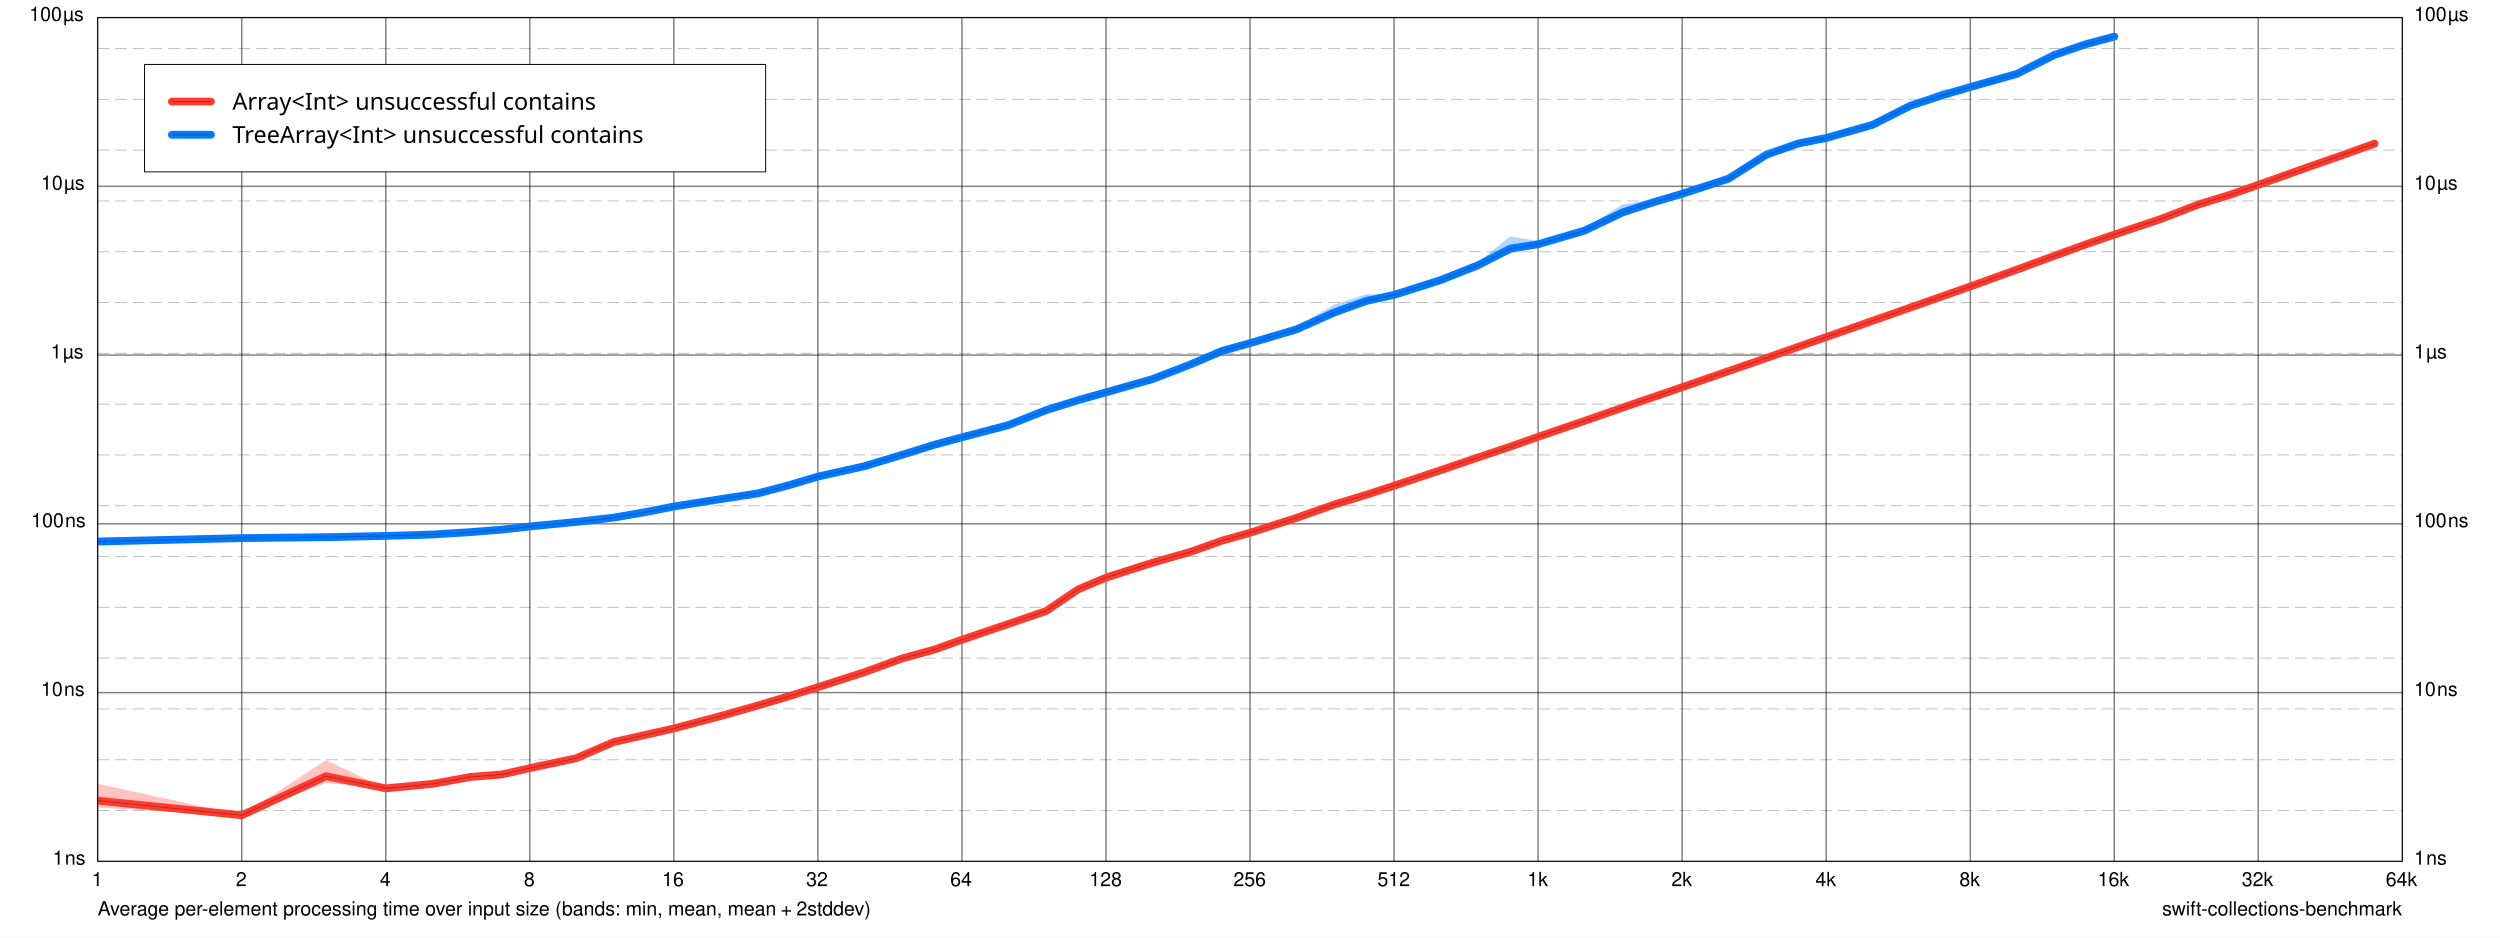
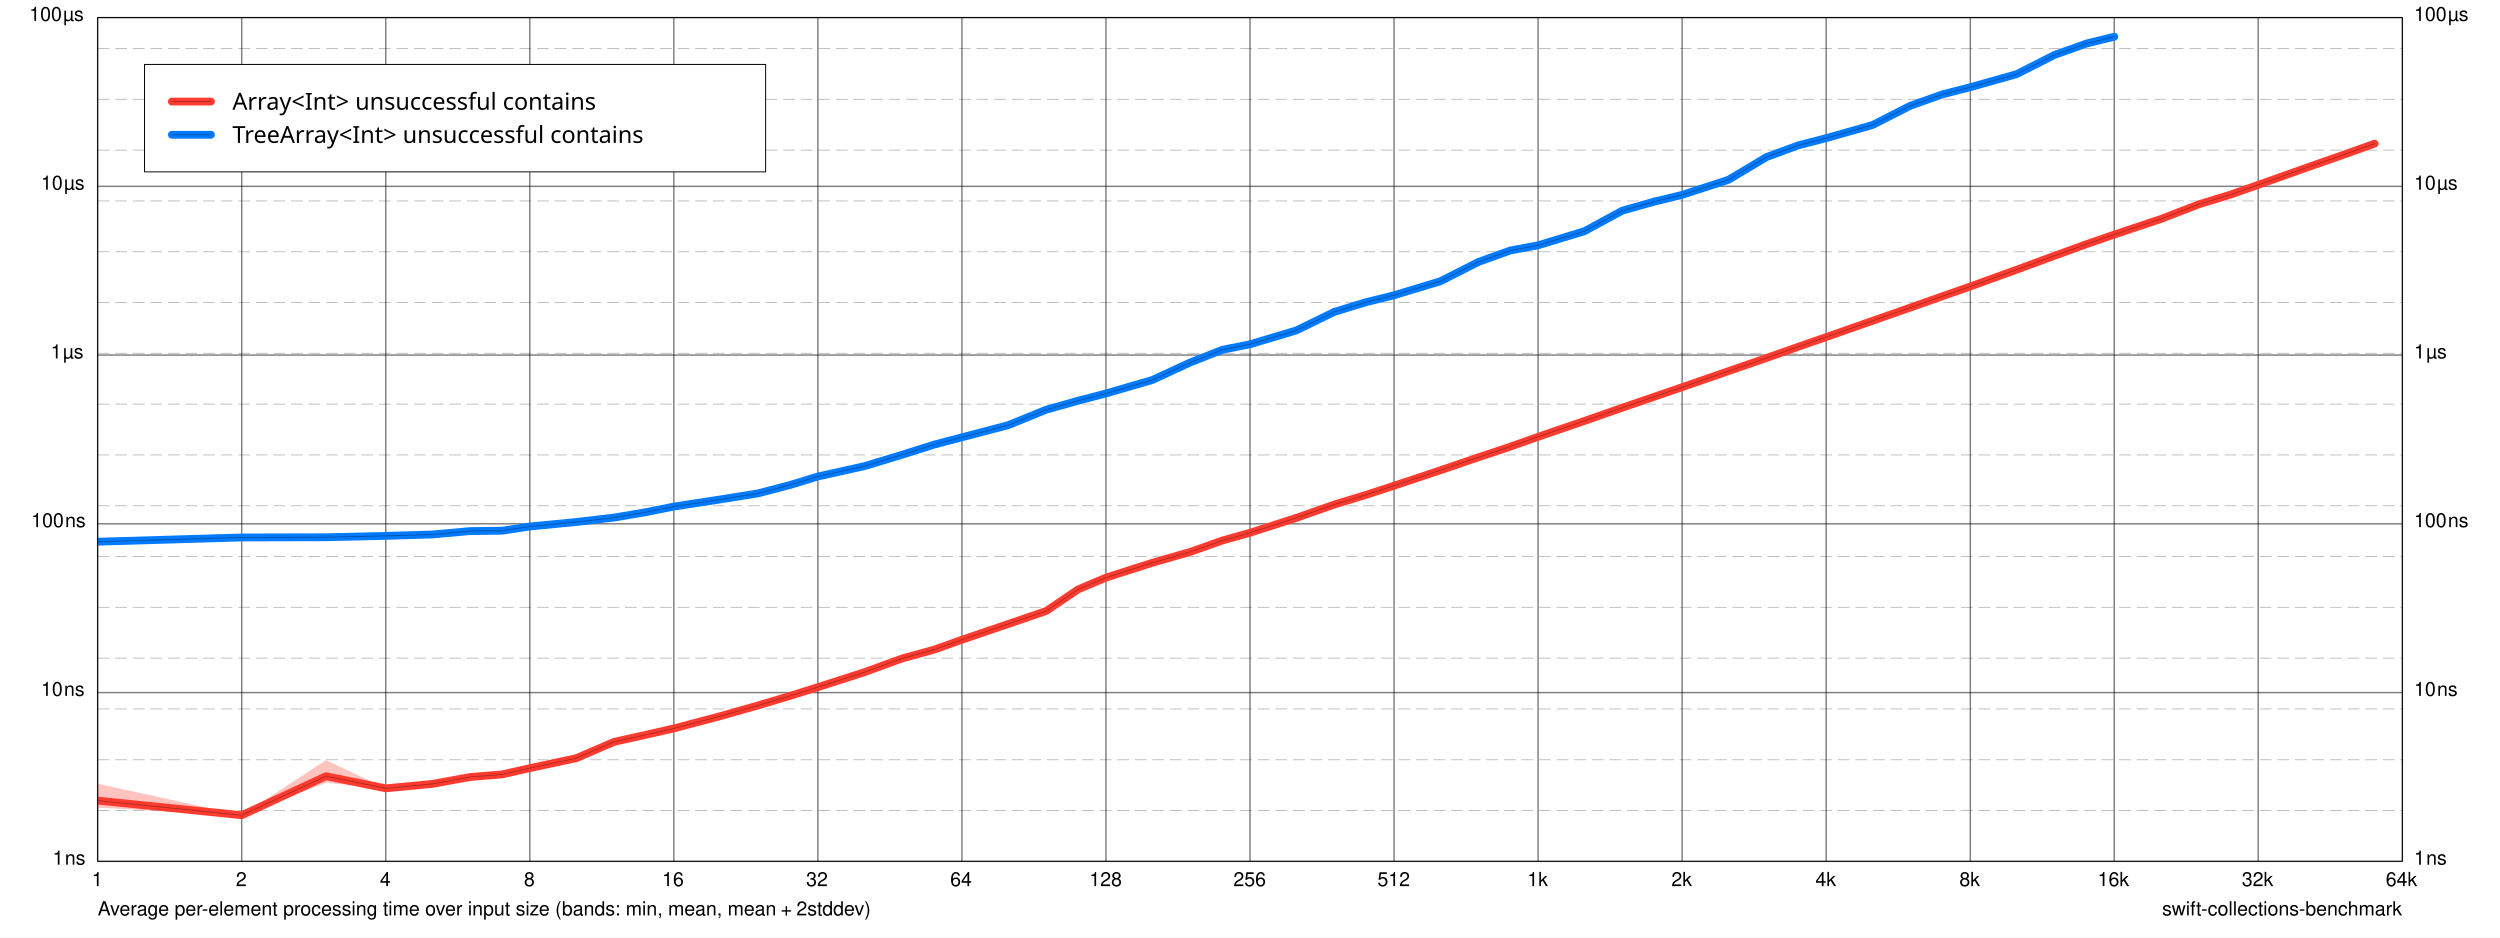
<svg xmlns="http://www.w3.org/2000/svg" xmlns:xlink="http://www.w3.org/1999/xlink" width="1280.0px" height="480.0px" viewBox="0.0 0.0 1280.0 480.0" version="1.1">
  <path d="M 0 0 L 0 480 L 1280 480 L 1280 0 z" fill="#FFFFFF" fill-opacity="1.0" stroke="none" />
  <text x="50" y="468.7" font-family="Helvetica" font-size="10" font-weight="normal" font-style="normal" fill="#000000" fill-opacity="1">Average per-element processing time over input size (bands: min, mean, mean + 2stddev)</text>
  <a xlink:href="https://github.com/apple/swift-collections-benchmark">
    <text x="1107" y="468.7" font-family="Helvetica" font-size="10" font-weight="normal" font-style="normal" fill="#000000" fill-opacity="1">swift-collections-benchmark</text>
  </a>
  <path d="M 50 9 L 50 441" fill="none" stroke-width="0.75" stroke="#000000" stroke-opacity="0.498" stroke-linecap="butt" stroke-linejoin="round" />
  <text x="47" y="453.7" font-family="Helvetica" font-size="10" font-weight="normal" font-style="normal" fill="#000000" fill-opacity="1">1</text>
  <path d="M 123.75 9 L 123.75 441" fill="none" stroke-width="0.75" stroke="#000000" stroke-opacity="0.498" stroke-linecap="butt" stroke-linejoin="round" />
  <text x="120.75" y="453.7" font-family="Helvetica" font-size="10" font-weight="normal" font-style="normal" fill="#000000" fill-opacity="1">2</text>
  <path d="M 197.5 9 L 197.5 441" fill="none" stroke-width="0.75" stroke="#000000" stroke-opacity="0.498" stroke-linecap="butt" stroke-linejoin="round" />
  <text x="194.5" y="453.7" font-family="Helvetica" font-size="10" font-weight="normal" font-style="normal" fill="#000000" fill-opacity="1">4</text>
  <path d="M 271.25 9 L 271.25 441" fill="none" stroke-width="0.75" stroke="#000000" stroke-opacity="0.498" stroke-linecap="butt" stroke-linejoin="round" />
  <text x="268.25" y="453.7" font-family="Helvetica" font-size="10" font-weight="normal" font-style="normal" fill="#000000" fill-opacity="1">8</text>
  <path d="M 345 9 L 345 441" fill="none" stroke-width="0.75" stroke="#000000" stroke-opacity="0.498" stroke-linecap="butt" stroke-linejoin="round" />
  <text x="339" y="453.7" font-family="Helvetica" font-size="10" font-weight="normal" font-style="normal" fill="#000000" fill-opacity="1">16</text>
  <path d="M 418.75 9 L 418.75 441" fill="none" stroke-width="0.75" stroke="#000000" stroke-opacity="0.498" stroke-linecap="butt" stroke-linejoin="round" />
  <text x="412.75" y="453.7" font-family="Helvetica" font-size="10" font-weight="normal" font-style="normal" fill="#000000" fill-opacity="1">32</text>
  <path d="M 492.5 9 L 492.5 441" fill="none" stroke-width="0.75" stroke="#000000" stroke-opacity="0.498" stroke-linecap="butt" stroke-linejoin="round" />
  <text x="486.5" y="453.7" font-family="Helvetica" font-size="10" font-weight="normal" font-style="normal" fill="#000000" fill-opacity="1">64</text>
  <path d="M 566.25 9 L 566.25 441" fill="none" stroke-width="0.75" stroke="#000000" stroke-opacity="0.498" stroke-linecap="butt" stroke-linejoin="round" />
  <text x="557.75" y="453.7" font-family="Helvetica" font-size="10" font-weight="normal" font-style="normal" fill="#000000" fill-opacity="1">128</text>
  <path d="M 640 9 L 640 441" fill="none" stroke-width="0.75" stroke="#000000" stroke-opacity="0.498" stroke-linecap="butt" stroke-linejoin="round" />
  <text x="631.5" y="453.7" font-family="Helvetica" font-size="10" font-weight="normal" font-style="normal" fill="#000000" fill-opacity="1">256</text>
  <path d="M 713.75 9 L 713.75 441" fill="none" stroke-width="0.75" stroke="#000000" stroke-opacity="0.498" stroke-linecap="butt" stroke-linejoin="round" />
  <text x="705.25" y="453.7" font-family="Helvetica" font-size="10" font-weight="normal" font-style="normal" fill="#000000" fill-opacity="1">512</text>
  <path d="M 787.5 9 L 787.5 441" fill="none" stroke-width="0.75" stroke="#000000" stroke-opacity="0.498" stroke-linecap="butt" stroke-linejoin="round" />
  <text x="782" y="453.7" font-family="Helvetica" font-size="10" font-weight="normal" font-style="normal" fill="#000000" fill-opacity="1">1k</text>
  <path d="M 861.25 9 L 861.25 441" fill="none" stroke-width="0.75" stroke="#000000" stroke-opacity="0.498" stroke-linecap="butt" stroke-linejoin="round" />
  <text x="855.75" y="453.7" font-family="Helvetica" font-size="10" font-weight="normal" font-style="normal" fill="#000000" fill-opacity="1">2k</text>
  <path d="M 935 9 L 935 441" fill="none" stroke-width="0.75" stroke="#000000" stroke-opacity="0.498" stroke-linecap="butt" stroke-linejoin="round" />
  <text x="929.5" y="453.7" font-family="Helvetica" font-size="10" font-weight="normal" font-style="normal" fill="#000000" fill-opacity="1">4k</text>
  <path d="M 1008.8 9 L 1008.8 441" fill="none" stroke-width="0.75" stroke="#000000" stroke-opacity="0.498" stroke-linecap="butt" stroke-linejoin="round" />
  <text x="1003.2" y="453.7" font-family="Helvetica" font-size="10" font-weight="normal" font-style="normal" fill="#000000" fill-opacity="1">8k</text>
  <path d="M 1082.5 9 L 1082.5 441" fill="none" stroke-width="0.75" stroke="#000000" stroke-opacity="0.498" stroke-linecap="butt" stroke-linejoin="round" />
  <text x="1074" y="453.7" font-family="Helvetica" font-size="10" font-weight="normal" font-style="normal" fill="#000000" fill-opacity="1">16k</text>
  <path d="M 1156.2 9 L 1156.2 441" fill="none" stroke-width="0.75" stroke="#000000" stroke-opacity="0.498" stroke-linecap="butt" stroke-linejoin="round" />
  <text x="1147.8" y="453.7" font-family="Helvetica" font-size="10" font-weight="normal" font-style="normal" fill="#000000" fill-opacity="1">32k</text>
  <path d="M 1230 9 L 1230 441" fill="none" stroke-width="0.75" stroke="#000000" stroke-opacity="0.498" stroke-linecap="butt" stroke-linejoin="round" />
  <text x="1221.5" y="453.7" font-family="Helvetica" font-size="10" font-weight="normal" font-style="normal" fill="#000000" fill-opacity="1">64k</text>
  <path d="M 50 441 L 1230 441" fill="none" stroke-width="0.75" stroke="#000000" stroke-opacity="0.498" stroke-linecap="butt" stroke-linejoin="round" />
  <text x="27" y="442.7" font-family="Helvetica" font-size="10" font-weight="normal" font-style="normal" fill="#000000" fill-opacity="1">1 ns</text>
  <text x="1236" y="442.7" font-family="Helvetica" font-size="10" font-weight="normal" font-style="normal" fill="#000000" fill-opacity="1">1 ns</text>
  <path d="M 50 354.6 L 1230 354.6" fill="none" stroke-width="0.75" stroke="#000000" stroke-opacity="0.498" stroke-linecap="butt" stroke-linejoin="round" />
  <text x="21" y="356.3" font-family="Helvetica" font-size="10" font-weight="normal" font-style="normal" fill="#000000" fill-opacity="1">10 ns</text>
  <text x="1236" y="356.3" font-family="Helvetica" font-size="10" font-weight="normal" font-style="normal" fill="#000000" fill-opacity="1">10 ns</text>
  <path d="M 50 268.2 L 1230 268.2" fill="none" stroke-width="0.75" stroke="#000000" stroke-opacity="0.498" stroke-linecap="butt" stroke-linejoin="round" />
  <text x="16" y="269.9" font-family="Helvetica" font-size="10" font-weight="normal" font-style="normal" fill="#000000" fill-opacity="1">100 ns</text>
  <text x="1236" y="269.9" font-family="Helvetica" font-size="10" font-weight="normal" font-style="normal" fill="#000000" fill-opacity="1">100 ns</text>
  <path d="M 50 181.8 L 1230 181.8" fill="none" stroke-width="0.75" stroke="#000000" stroke-opacity="0.498" stroke-linecap="butt" stroke-linejoin="round" />
  <text x="26" y="183.5" font-family="Helvetica" font-size="10" font-weight="normal" font-style="normal" fill="#000000" fill-opacity="1">1 µs</text>
  <text x="1236" y="183.5" font-family="Helvetica" font-size="10" font-weight="normal" font-style="normal" fill="#000000" fill-opacity="1">1 µs</text>
  <path d="M 50 95.4 L 1230 95.4" fill="none" stroke-width="0.75" stroke="#000000" stroke-opacity="0.498" stroke-linecap="butt" stroke-linejoin="round" />
  <text x="21" y="97.1" font-family="Helvetica" font-size="10" font-weight="normal" font-style="normal" fill="#000000" fill-opacity="1">10 µs</text>
  <text x="1236" y="97.1" font-family="Helvetica" font-size="10" font-weight="normal" font-style="normal" fill="#000000" fill-opacity="1">10 µs</text>
  <path d="M 50 9 L 1230 9" fill="none" stroke-width="0.75" stroke="#000000" stroke-opacity="0.498" stroke-linecap="butt" stroke-linejoin="round" />
  <text x="15" y="10.7" font-family="Helvetica" font-size="10" font-weight="normal" font-style="normal" fill="#000000" fill-opacity="1">100 µs</text>
  <text x="1236" y="10.7" font-family="Helvetica" font-size="10" font-weight="normal" font-style="normal" fill="#000000" fill-opacity="1">100 µs</text>
  <path d="M 50 414.99 L 1230 414.99" fill="none" stroke-width="0.5" stroke="#000000" stroke-opacity="0.259" stroke-linecap="butt" stroke-linejoin="round" stroke-dasharray="6 3" stroke-dashoffset="0" />
  <path d="M 50 388.98 L 1230 388.98" fill="none" stroke-width="0.5" stroke="#000000" stroke-opacity="0.259" stroke-linecap="butt" stroke-linejoin="round" stroke-dasharray="6 3" stroke-dashoffset="0" />
  <path d="M 50 362.97 L 1230 362.97" fill="none" stroke-width="0.5" stroke="#000000" stroke-opacity="0.259" stroke-linecap="butt" stroke-linejoin="round" stroke-dasharray="6 3" stroke-dashoffset="0" />
  <path d="M 50 336.96 L 1230 336.96" fill="none" stroke-width="0.5" stroke="#000000" stroke-opacity="0.259" stroke-linecap="butt" stroke-linejoin="round" stroke-dasharray="6 3" stroke-dashoffset="0" />
  <path d="M 50 310.96 L 1230 310.96" fill="none" stroke-width="0.5" stroke="#000000" stroke-opacity="0.259" stroke-linecap="butt" stroke-linejoin="round" stroke-dasharray="6 3" stroke-dashoffset="0" />
  <path d="M 50 284.95 L 1230 284.95" fill="none" stroke-width="0.5" stroke="#000000" stroke-opacity="0.259" stroke-linecap="butt" stroke-linejoin="round" stroke-dasharray="6 3" stroke-dashoffset="0" />
  <path d="M 50 258.94 L 1230 258.94" fill="none" stroke-width="0.5" stroke="#000000" stroke-opacity="0.259" stroke-linecap="butt" stroke-linejoin="round" stroke-dasharray="6 3" stroke-dashoffset="0" />
  <path d="M 50 232.93 L 1230 232.93" fill="none" stroke-width="0.5" stroke="#000000" stroke-opacity="0.259" stroke-linecap="butt" stroke-linejoin="round" stroke-dasharray="6 3" stroke-dashoffset="0" />
  <path d="M 50 206.92 L 1230 206.92" fill="none" stroke-width="0.5" stroke="#000000" stroke-opacity="0.259" stroke-linecap="butt" stroke-linejoin="round" stroke-dasharray="6 3" stroke-dashoffset="0" />
  <path d="M 50 180.91 L 1230 180.91" fill="none" stroke-width="0.5" stroke="#000000" stroke-opacity="0.259" stroke-linecap="butt" stroke-linejoin="round" stroke-dasharray="6 3" stroke-dashoffset="0" />
  <path d="M 50 154.9 L 1230 154.9" fill="none" stroke-width="0.5" stroke="#000000" stroke-opacity="0.259" stroke-linecap="butt" stroke-linejoin="round" stroke-dasharray="6 3" stroke-dashoffset="0" />
  <path d="M 50 128.89 L 1230 128.89" fill="none" stroke-width="0.5" stroke="#000000" stroke-opacity="0.259" stroke-linecap="butt" stroke-linejoin="round" stroke-dasharray="6 3" stroke-dashoffset="0" />
  <path d="M 50 102.88 L 1230 102.88" fill="none" stroke-width="0.5" stroke="#000000" stroke-opacity="0.259" stroke-linecap="butt" stroke-linejoin="round" stroke-dasharray="6 3" stroke-dashoffset="0" />
  <path d="M 50 76.874 L 1230 76.874" fill="none" stroke-width="0.5" stroke="#000000" stroke-opacity="0.259" stroke-linecap="butt" stroke-linejoin="round" stroke-dasharray="6 3" stroke-dashoffset="0" />
  <path d="M 50 50.865 L 1230 50.865" fill="none" stroke-width="0.5" stroke="#000000" stroke-opacity="0.259" stroke-linecap="butt" stroke-linejoin="round" stroke-dasharray="6 3" stroke-dashoffset="0" />
  <path d="M 50 24.856 L 1230 24.856" fill="none" stroke-width="0.5" stroke="#000000" stroke-opacity="0.259" stroke-linecap="butt" stroke-linejoin="round" stroke-dasharray="6 3" stroke-dashoffset="0" />
  <path d="M 74 33 L 74 88 L 392 88 L 392 33 z" fill="#FFFFFF" fill-opacity="1.0" stroke="none" />
  <clipPath id="clip-0">
    <path d="M 50 9 L 50 441 L 1230 441 L 1230 9 z" />
  </clipPath>
  <g clip-path="url(#clip-0)">
-     <path d="M 50 275.88L 123.75 273.94L 166.89 273.48L 197.5 272.73L 221.24 272.08L 240.64 272.34L 257.04 269.61L 271.25 267.89L 294.99 265.6L 314.39 263.39L 330.79 260.55L 345 257.66L 368.74 253.97L 388.14 251.05L 404.54 246.63L 418.75 242.4L 442.49 237.19L 461.89 230.97L 478.29 226.05L 492.5 222.27L 516.24 216.18L 535.64 209.92L 552.04 202.85L 566.25 199.31L 589.99 192.5L 609.39 185.08L 625.79 177.83L 640 174.17L 663.74 167.31L 683.14 155.9L 699.54 150.67L 713.75 150.87L 737.49 141.92L 756.89 134.11L 773.29 120.97L 787.5 123.49L 811.24 117.28L 830.64 104.59L 847.04 102.19L 861.25 97.494L 884.99 90.107L 904.39 77.723L 920.79 72.697L 935 70.432L 958.74 63.905L 978.14 52.848L 994.54 45.87L 1008.8 44.356L 1032.5 37.623L 1051.9 27.329L 1068.3 21.953L 1082.5 18.74L 1082.5 18.74L 1068.3 22.712L 1051.9 28.363L 1032.5 37.962L 1008.8 44.61L 994.54 49.789L 978.14 54.566L 958.74 63.909L 935 70.707L 920.79 73.728L 904.39 79.724L 884.99 91.993L 861.25 99.835L 847.04 103.83L 830.64 110.41L 811.24 118.38L 787.5 125.61L 773.29 129.81L 756.89 136.32L 737.49 143.99L 713.75 151.01L 699.54 155.33L 683.14 161.56L 663.74 169.13L 640 176.24L 625.79 180.32L 609.39 187.21L 589.99 194.71L 566.25 201.44L 552.04 205.61L 535.64 209.99L 516.24 218.21L 492.5 224.5L 478.29 228.35L 461.89 233.54L 442.49 239.27L 418.75 244.58L 404.54 248.85L 388.14 253.16L 368.74 256.17L 345 259.92L 330.79 262.72L 314.39 265.56L 294.99 267.81L 271.25 270.15L 257.04 271.71L 240.64 272.5L 221.24 274.26L 197.5 274.99L 166.89 275.61L 123.75 276.09L 50 277.76" fill="#007AFF" fill-opacity="0.302" stroke="none" />
+     <path d="M 50 275.71L 123.75 273.49L 166.89 273.43L 197.5 272.77L 221.24 272.11L 240.64 270.33L 257.04 271.55L 271.25 267.95L 294.99 265.6L 314.39 263.36L 330.79 260.64L 345 257.8L 368.74 254.41L 388.14 251.06L 404.54 246.79L 418.75 242.34L 442.49 237.17L 461.89 231.11L 478.29 226.17L 492.5 222.28L 516.24 216.05L 535.64 208.2L 552.04 203.74L 566.25 201.34L 589.99 194.12L 609.39 185.5L 625.79 179.01L 640 176.23L 663.74 168.99L 683.14 159.33L 699.54 152.64L 713.75 151.14L 737.49 143.96L 756.89 134.05L 773.29 128.02L 787.5 125.52L 811.24 118.35L 830.64 106.23L 847.04 100.92L 861.25 99.547L 884.99 91.966L 904.39 79.408L 920.79 73.521L 935 70.625L 958.74 63.993L 978.14 53.343L 994.54 48.282L 1008.8 44.413L 1032.5 37.906L 1051.9 27.633L 1068.3 20.347L 1082.5 18.794L 1082.5 18.794L 1068.3 22.976L 1051.9 28.303L 1032.5 37.983L 1008.8 44.714L 994.54 48.308L 978.14 54.403L 958.74 64.001L 935 70.754L 920.79 74.702L 904.39 80.813L 884.99 92.08L 861.25 99.828L 847.04 104.11L 830.64 108.42L 811.24 118.39L 787.5 125.6L 773.29 128.31L 756.89 134.18L 737.49 144L 713.75 151.18L 699.54 155.43L 683.14 159.81L 663.74 169.23L 640 176.27L 625.79 179.15L 609.39 185.6L 589.99 194.7L 566.25 201.47L 552.04 205.68L 535.64 210.34L 516.24 218.26L 492.5 224.49L 478.29 228.16L 461.89 233.44L 442.49 239.24L 418.75 244.55L 404.54 248.85L 388.14 253.16L 368.74 256.18L 345 259.93L 330.79 262.78L 314.39 265.6L 294.99 267.87L 271.25 270.17L 257.04 271.78L 240.64 272.5L 221.24 274.22L 197.5 274.95L 166.89 275.67L 123.75 275.8L 50 277.97" fill="#007AFF" fill-opacity="0.302" stroke="none" />
    <path d="M 50 401.26L 123.75 417.41L 166.89 389.21L 197.5 403.63L 221.24 399.89L 240.64 396.71L 257.04 396.48L 271.25 392.5L 294.99 388.21L 314.39 379.84L 330.79 376.19L 345 372.72L 368.74 366.67L 388.14 361.06L 404.54 356.2L 418.75 351.82L 442.49 344.18L 461.89 335.27L 478.29 331.93L 492.5 327.54L 516.24 319.47L 535.64 312.83L 552.04 301.71L 566.25 295.38L 589.99 288.14L 609.39 282.55L 625.79 275.19L 640 272.6L 663.74 265.14L 683.14 256.47L 699.54 252.55L 713.75 248.65L 737.49 240.72L 756.89 233.89L 773.29 228.67L 787.5 223.26L 811.24 215.12L 830.64 208.33L 847.04 203.08L 861.25 197.98L 884.99 189.85L 904.39 183.29L 920.79 177.51L 935 172.55L 958.74 164.21L 978.14 157.43L 994.54 151.65L 1008.8 146.66L 1032.5 137.9L 1051.9 129.89L 1068.3 123.97L 1082.5 119.22L 1106.2 112.04L 1125.6 104.54L 1142 99.636L 1156.2 94.58L 1180 85.863L 1199.4 79.338L 1215.8 73.267L 1215.8 73.649L 1199.4 79.414L 1180 86.296L 1156.2 94.665L 1142 99.644L 1125.6 104.74L 1106.2 112.23L 1082.5 120.42L 1068.3 125.35L 1051.9 131.34L 1032.5 138.15L 1008.8 146.66L 994.54 151.67L 978.14 157.46L 958.74 164.26L 935 172.58L 920.79 177.53L 904.39 183.31L 884.99 190.07L 861.25 198.32L 847.04 203.12L 830.64 208.88L 811.24 215.67L 787.5 223.77L 773.29 228.69L 756.89 234.26L 737.49 240.79L 713.75 248.69L 699.54 253.59L 683.14 258.99L 663.74 265.15L 640 272.82L 625.79 277.35L 609.39 282.59L 589.99 288.14L 566.25 295.86L 552.04 301.75L 535.64 312.83L 516.24 319.47L 492.5 327.54L 478.29 332.84L 461.89 337.81L 442.49 344.2L 418.75 351.82L 404.54 356.31L 388.14 361.21L 368.74 366.67L 345 373.03L 330.79 376.19L 314.39 379.84L 294.99 388.21L 271.25 393.55L 257.04 396.51L 240.64 398.24L 221.24 401.91L 197.5 403.63L 166.89 400.83L 123.75 417.41L 50 413.52" fill="#FF3B30" fill-opacity="0.302" stroke="none" />
-     <path d="M 50 277.26L 123.75 275.51L 166.89 275.04L 197.5 274.39L 221.24 273.68L 240.64 272.46L 257.04 271.15L 271.25 269.54L 294.99 267.22L 314.39 264.98L 330.79 262.14L 345 259.32L 368.74 255.58L 388.14 252.59L 404.54 248.25L 418.75 244L 442.49 238.71L 461.89 232.86L 478.29 227.74L 492.5 223.9L 516.24 217.67L 535.64 209.97L 552.04 204.87L 566.25 200.88L 589.99 194.12L 609.39 186.64L 625.79 179.65L 640 175.69L 663.74 168.65L 683.14 160L 699.54 154.06L 713.75 150.97L 737.49 143.44L 756.89 135.73L 773.29 127.29L 787.5 125.04L 811.24 118.09L 830.64 108.8L 847.04 103.4L 861.25 99.21L 884.99 91.491L 904.39 79.191L 920.79 73.456L 935 70.635L 958.74 63.908L 978.14 54.109L 994.54 48.726L 1008.8 44.544L 1032.5 37.873L 1051.9 28.09L 1068.3 22.512L 1082.5 18.74" fill="none" stroke-width="4" stroke="#007AFF" stroke-opacity="1" stroke-linecap="round" stroke-linejoin="round" />
+     <path d="M 50 277.36L 123.75 275.18L 166.89 275.07L 197.5 274.37L 221.24 273.66L 240.64 271.92L 257.04 271.72L 271.25 269.57L 294.99 267.27L 314.39 265L 330.79 262.21L 345 259.36L 368.74 255.71L 388.14 252.6L 404.54 248.3L 418.75 243.96L 442.49 238.69L 461.89 232.82L 478.29 227.63L 492.5 223.9L 516.24 217.67L 535.64 209.77L 552.04 205.16L 566.25 201.44L 589.99 194.55L 609.39 185.57L 625.79 179.11L 640 176.26L 663.74 169.17L 683.14 159.69L 699.54 154.69L 713.75 151.17L 737.49 143.99L 756.89 134.14L 773.29 128.24L 787.5 125.58L 811.24 118.38L 830.64 107.83L 847.04 103.25L 861.25 99.755L 884.99 92.05L 904.39 80.441L 920.79 74.39L 935 70.72L 958.74 63.999L 978.14 54.123L 994.54 48.302L 1008.8 44.635L 1032.5 37.963L 1051.9 28.127L 1068.3 22.271L 1082.5 18.794" fill="none" stroke-width="4" stroke="#007AFF" stroke-opacity="1" stroke-linecap="round" stroke-linejoin="round" />
    <path d="M 50 409.91L 123.75 417.41L 166.89 397.43L 197.5 403.63L 221.24 401.37L 240.64 397.84L 257.04 396.5L 271.25 393.28L 294.99 388.21L 314.39 379.84L 330.79 376.19L 345 372.95L 368.74 366.67L 388.14 361.17L 404.54 356.28L 418.75 351.82L 442.49 344.19L 461.89 337.13L 478.29 332.6L 492.5 327.54L 516.24 319.47L 535.64 312.83L 552.04 301.74L 566.25 295.73L 589.99 288.14L 609.39 282.58L 625.79 276.77L 640 272.76L 663.74 265.15L 683.14 258.32L 699.54 253.32L 713.75 248.68L 737.49 240.77L 756.89 234.16L 773.29 228.68L 787.5 223.64L 811.24 215.52L 830.64 208.73L 847.04 203.11L 861.25 198.23L 884.99 190.01L 904.39 183.3L 920.79 177.52L 935 172.58L 958.74 164.25L 978.14 157.45L 994.54 151.67L 1008.8 146.66L 1032.5 138.08L 1051.9 130.96L 1068.3 124.99L 1082.5 120.1L 1106.2 112.18L 1125.6 104.69L 1142 99.642L 1156.2 94.643L 1180 86.183L 1199.4 79.394L 1215.8 73.549" fill="none" stroke-width="4" stroke="#FF3B30" stroke-opacity="1" stroke-linecap="round" stroke-linejoin="round" />
-     <path d="M 50 277.26L 123.75 275.51L 166.89 275.04L 197.5 274.39L 221.24 273.68L 240.64 272.46L 257.04 271.15L 271.25 269.54L 294.99 267.22L 314.39 264.98L 330.79 262.14L 345 259.32L 368.74 255.58L 388.14 252.59L 404.54 248.25L 418.75 244L 442.49 238.71L 461.89 232.86L 478.29 227.74L 492.5 223.9L 516.24 217.67L 535.64 209.97L 552.04 204.87L 566.25 200.88L 589.99 194.12L 609.39 186.64L 625.79 179.65L 640 175.69L 663.74 168.65L 683.14 160L 699.54 154.06L 713.75 150.97L 737.49 143.44L 756.89 135.73L 773.29 127.29L 787.5 125.04L 811.24 118.09L 830.64 108.8L 847.04 103.4L 861.25 99.21L 884.99 91.491L 904.39 79.191L 920.79 73.456L 935 70.635L 958.74 63.908L 978.14 54.109L 994.54 48.726L 1008.8 44.544L 1032.5 37.873L 1051.9 28.09L 1068.3 22.512L 1082.5 18.74" fill="none" stroke-width="0.5" stroke="#000000" stroke-opacity="0.302" stroke-linecap="round" stroke-linejoin="round" />
+     <path d="M 50 277.36L 123.75 275.18L 166.89 275.07L 197.5 274.37L 221.24 273.66L 240.64 271.92L 257.04 271.72L 271.25 269.57L 294.99 267.27L 314.39 265L 330.79 262.21L 345 259.36L 368.74 255.71L 388.14 252.6L 404.54 248.3L 418.75 243.96L 442.49 238.69L 461.89 232.82L 478.29 227.63L 492.5 223.9L 516.24 217.67L 535.64 209.77L 552.04 205.16L 566.25 201.44L 589.99 194.55L 609.39 185.57L 625.79 179.11L 640 176.26L 663.74 169.17L 683.14 159.69L 699.54 154.69L 713.75 151.17L 737.49 143.99L 756.89 134.14L 773.29 128.24L 787.5 125.58L 811.24 118.38L 830.64 107.83L 847.04 103.25L 861.25 99.755L 884.99 92.05L 904.39 80.441L 920.79 74.39L 935 70.72L 958.74 63.999L 978.14 54.123L 994.54 48.302L 1008.8 44.635L 1032.5 37.963L 1051.9 28.127L 1068.3 22.271L 1082.5 18.794" fill="none" stroke-width="0.5" stroke="#000000" stroke-opacity="0.302" stroke-linecap="round" stroke-linejoin="round" />
    <path d="M 50 409.91L 123.75 417.41L 166.89 397.43L 197.5 403.63L 221.24 401.37L 240.64 397.84L 257.04 396.5L 271.25 393.28L 294.99 388.21L 314.39 379.84L 330.79 376.19L 345 372.95L 368.74 366.67L 388.14 361.17L 404.54 356.28L 418.75 351.82L 442.49 344.19L 461.89 337.13L 478.29 332.6L 492.5 327.54L 516.24 319.47L 535.64 312.83L 552.04 301.74L 566.25 295.73L 589.99 288.14L 609.39 282.58L 625.79 276.77L 640 272.76L 663.74 265.15L 683.14 258.32L 699.54 253.32L 713.75 248.68L 737.49 240.77L 756.89 234.16L 773.29 228.68L 787.5 223.64L 811.24 215.52L 830.64 208.73L 847.04 203.11L 861.25 198.23L 884.99 190.01L 904.39 183.3L 920.79 177.52L 935 172.58L 958.74 164.25L 978.14 157.45L 994.54 151.67L 1008.8 146.66L 1032.5 138.08L 1051.9 130.96L 1068.3 124.99L 1082.5 120.1L 1106.2 112.18L 1125.6 104.69L 1142 99.642L 1156.2 94.643L 1180 86.183L 1199.4 79.394L 1215.8 73.549" fill="none" stroke-width="0.5" stroke="#000000" stroke-opacity="0.302" stroke-linecap="round" stroke-linejoin="round" />
  </g>
  <path d="M 74 33 L 74 88 L 392 88 L 392 33 z" fill="#FFFFFF" fill-opacity="0.702" stroke-width="0.5" stroke="#000000" stroke-opacity="1" stroke-linecap="round" stroke-linejoin="round" />
  <path d="M 88 52 L 108 52" fill="none" stroke-width="4" stroke="#FF3B30" stroke-opacity="1" stroke-linecap="round" stroke-linejoin="round" />
  <path d="M 88 52 L 108 52" fill="none" stroke-width="0.5" stroke="#000000" stroke-opacity="0.302" stroke-linecap="round" stroke-linejoin="round" />
  <text x="119" y="56.17" font-family="Menlo" font-size="12" font-weight="normal" font-style="normal" fill="#000000" fill-opacity="1">Array&lt;Int&gt; unsuccessful contains</text>
  <path d="M 88 69 L 108 69" fill="none" stroke-width="4" stroke="#007AFF" stroke-opacity="1" stroke-linecap="round" stroke-linejoin="round" />
  <path d="M 88 69 L 108 69" fill="none" stroke-width="0.5" stroke="#000000" stroke-opacity="0.302" stroke-linecap="round" stroke-linejoin="round" />
  <text x="119" y="73.17" font-family="Menlo" font-size="12" font-weight="normal" font-style="normal" fill="#000000" fill-opacity="1">TreeArray&lt;Int&gt; unsuccessful contains</text>
  <path d="M 50 9 L 50 441 L 1230 441 L 1230 9 z" fill="none" stroke-width="0.5" stroke="#000000" stroke-opacity="1" stroke-linecap="round" stroke-linejoin="round" />
</svg>
